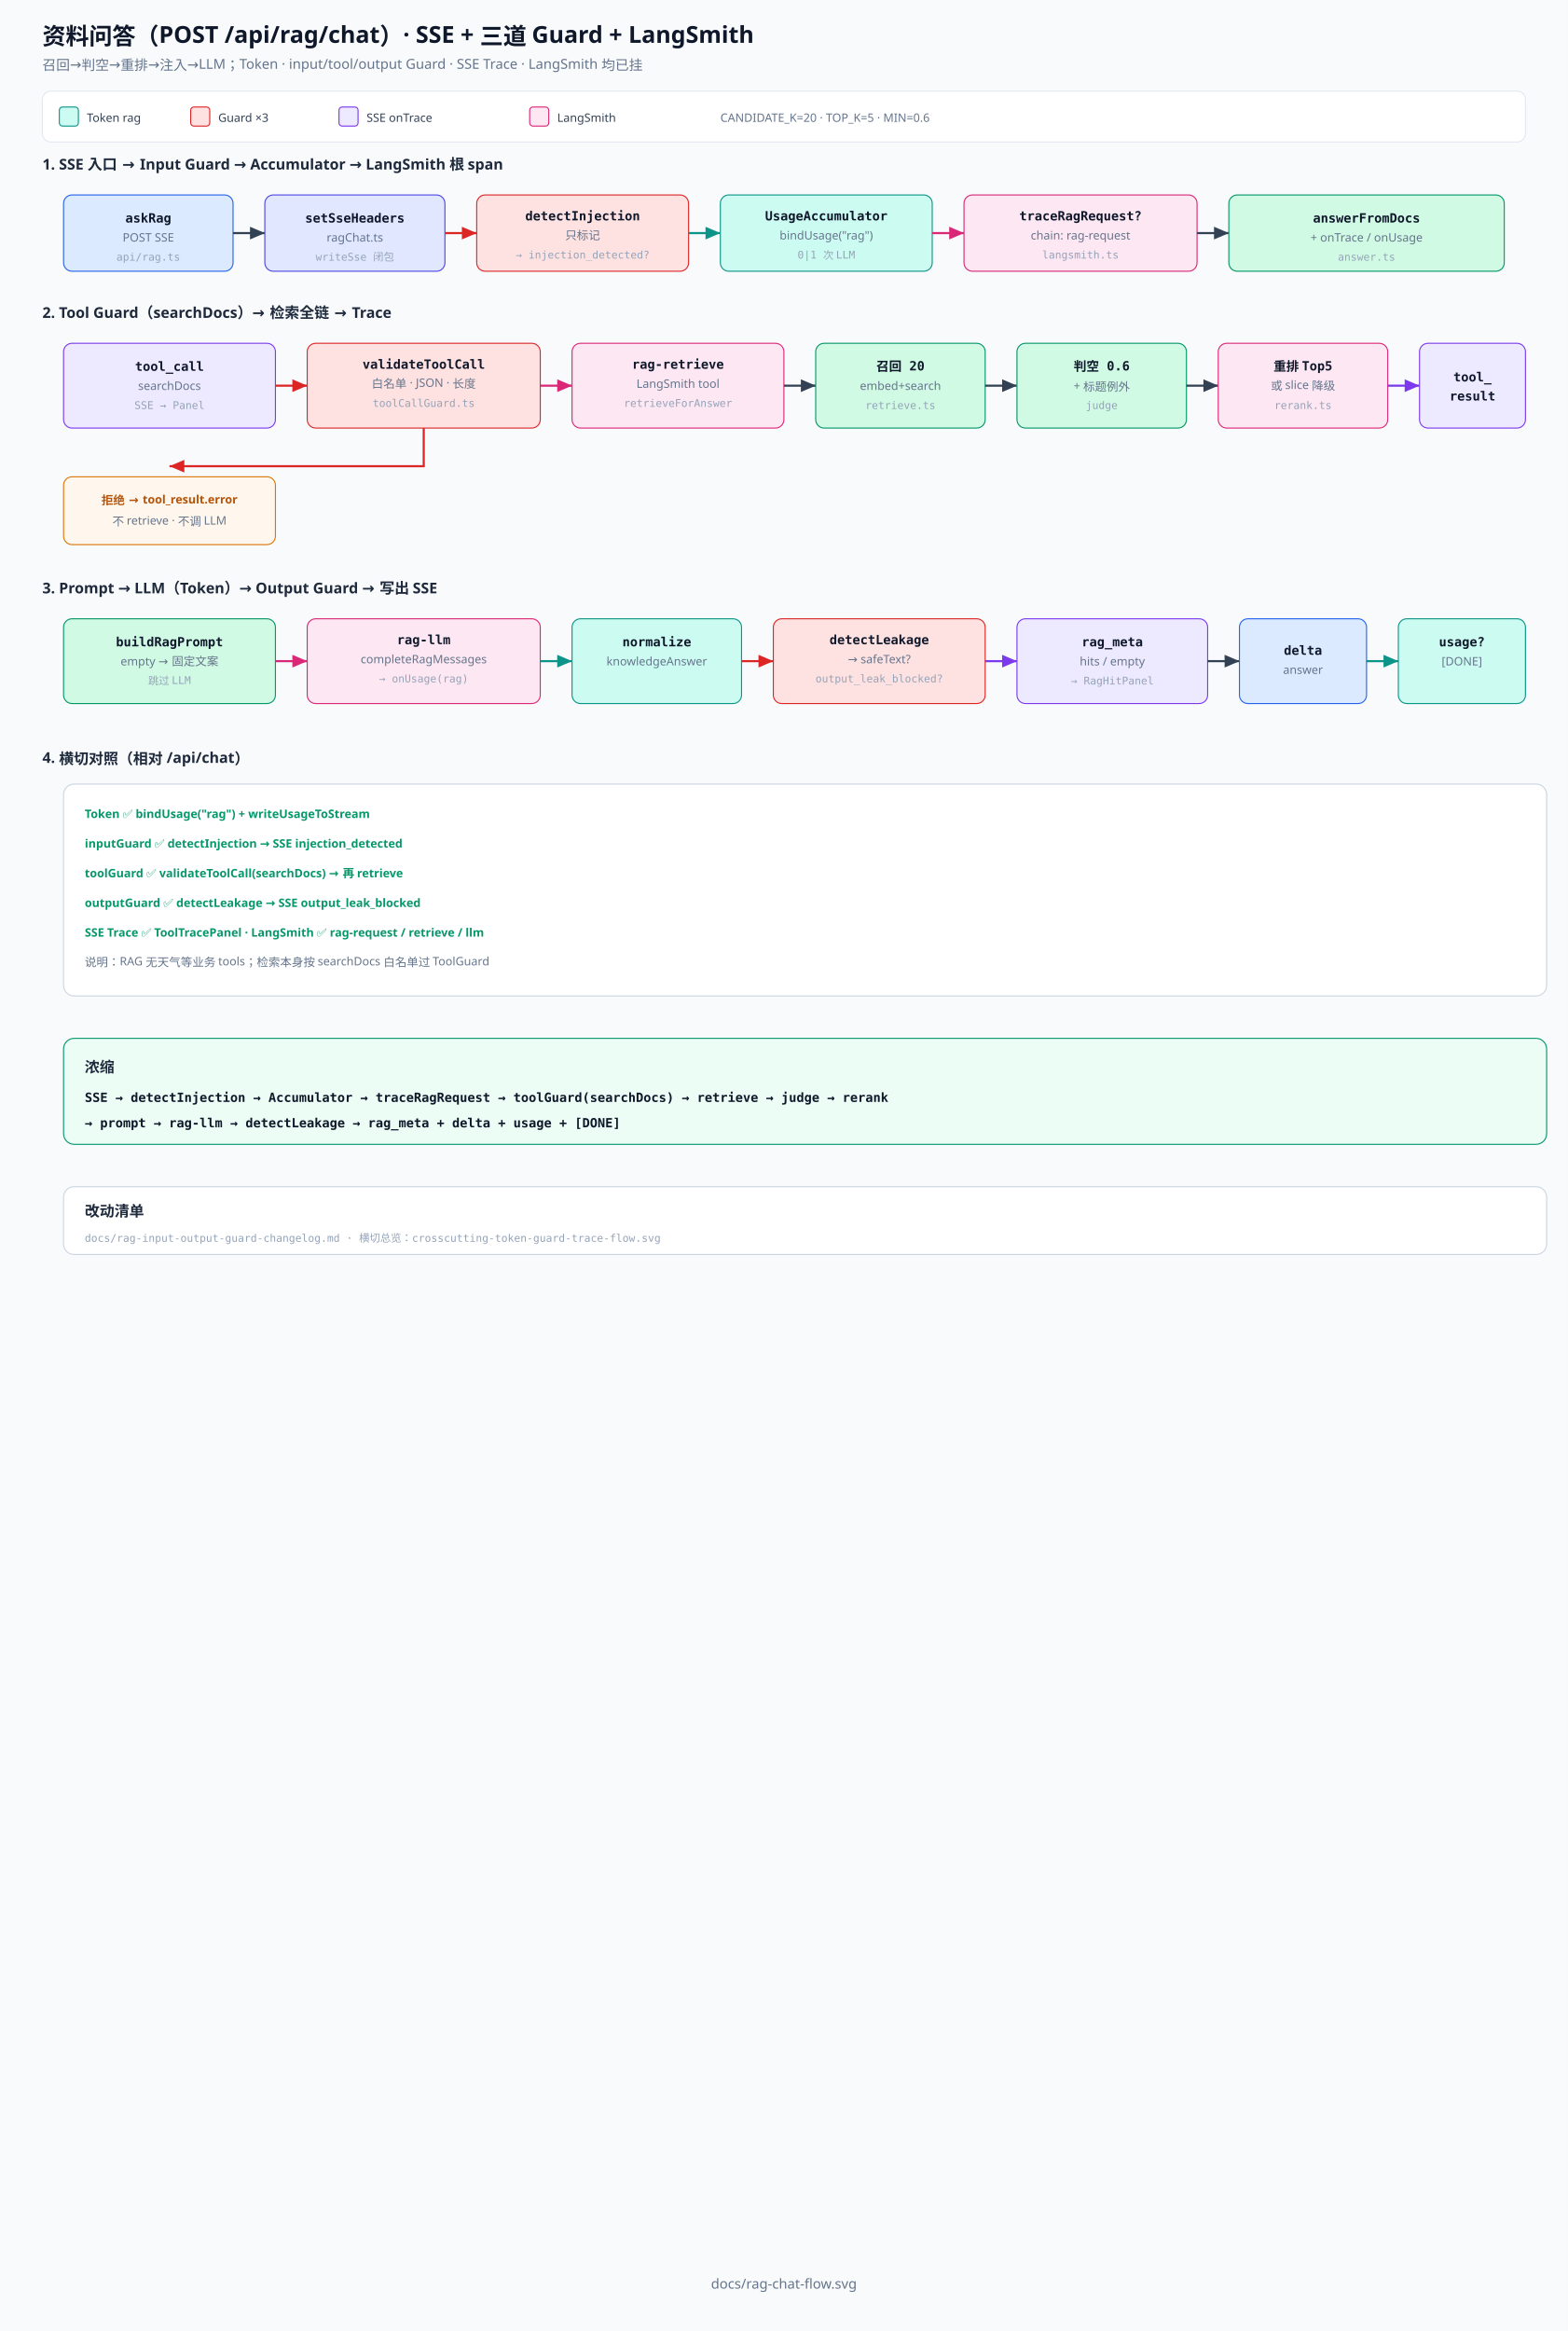
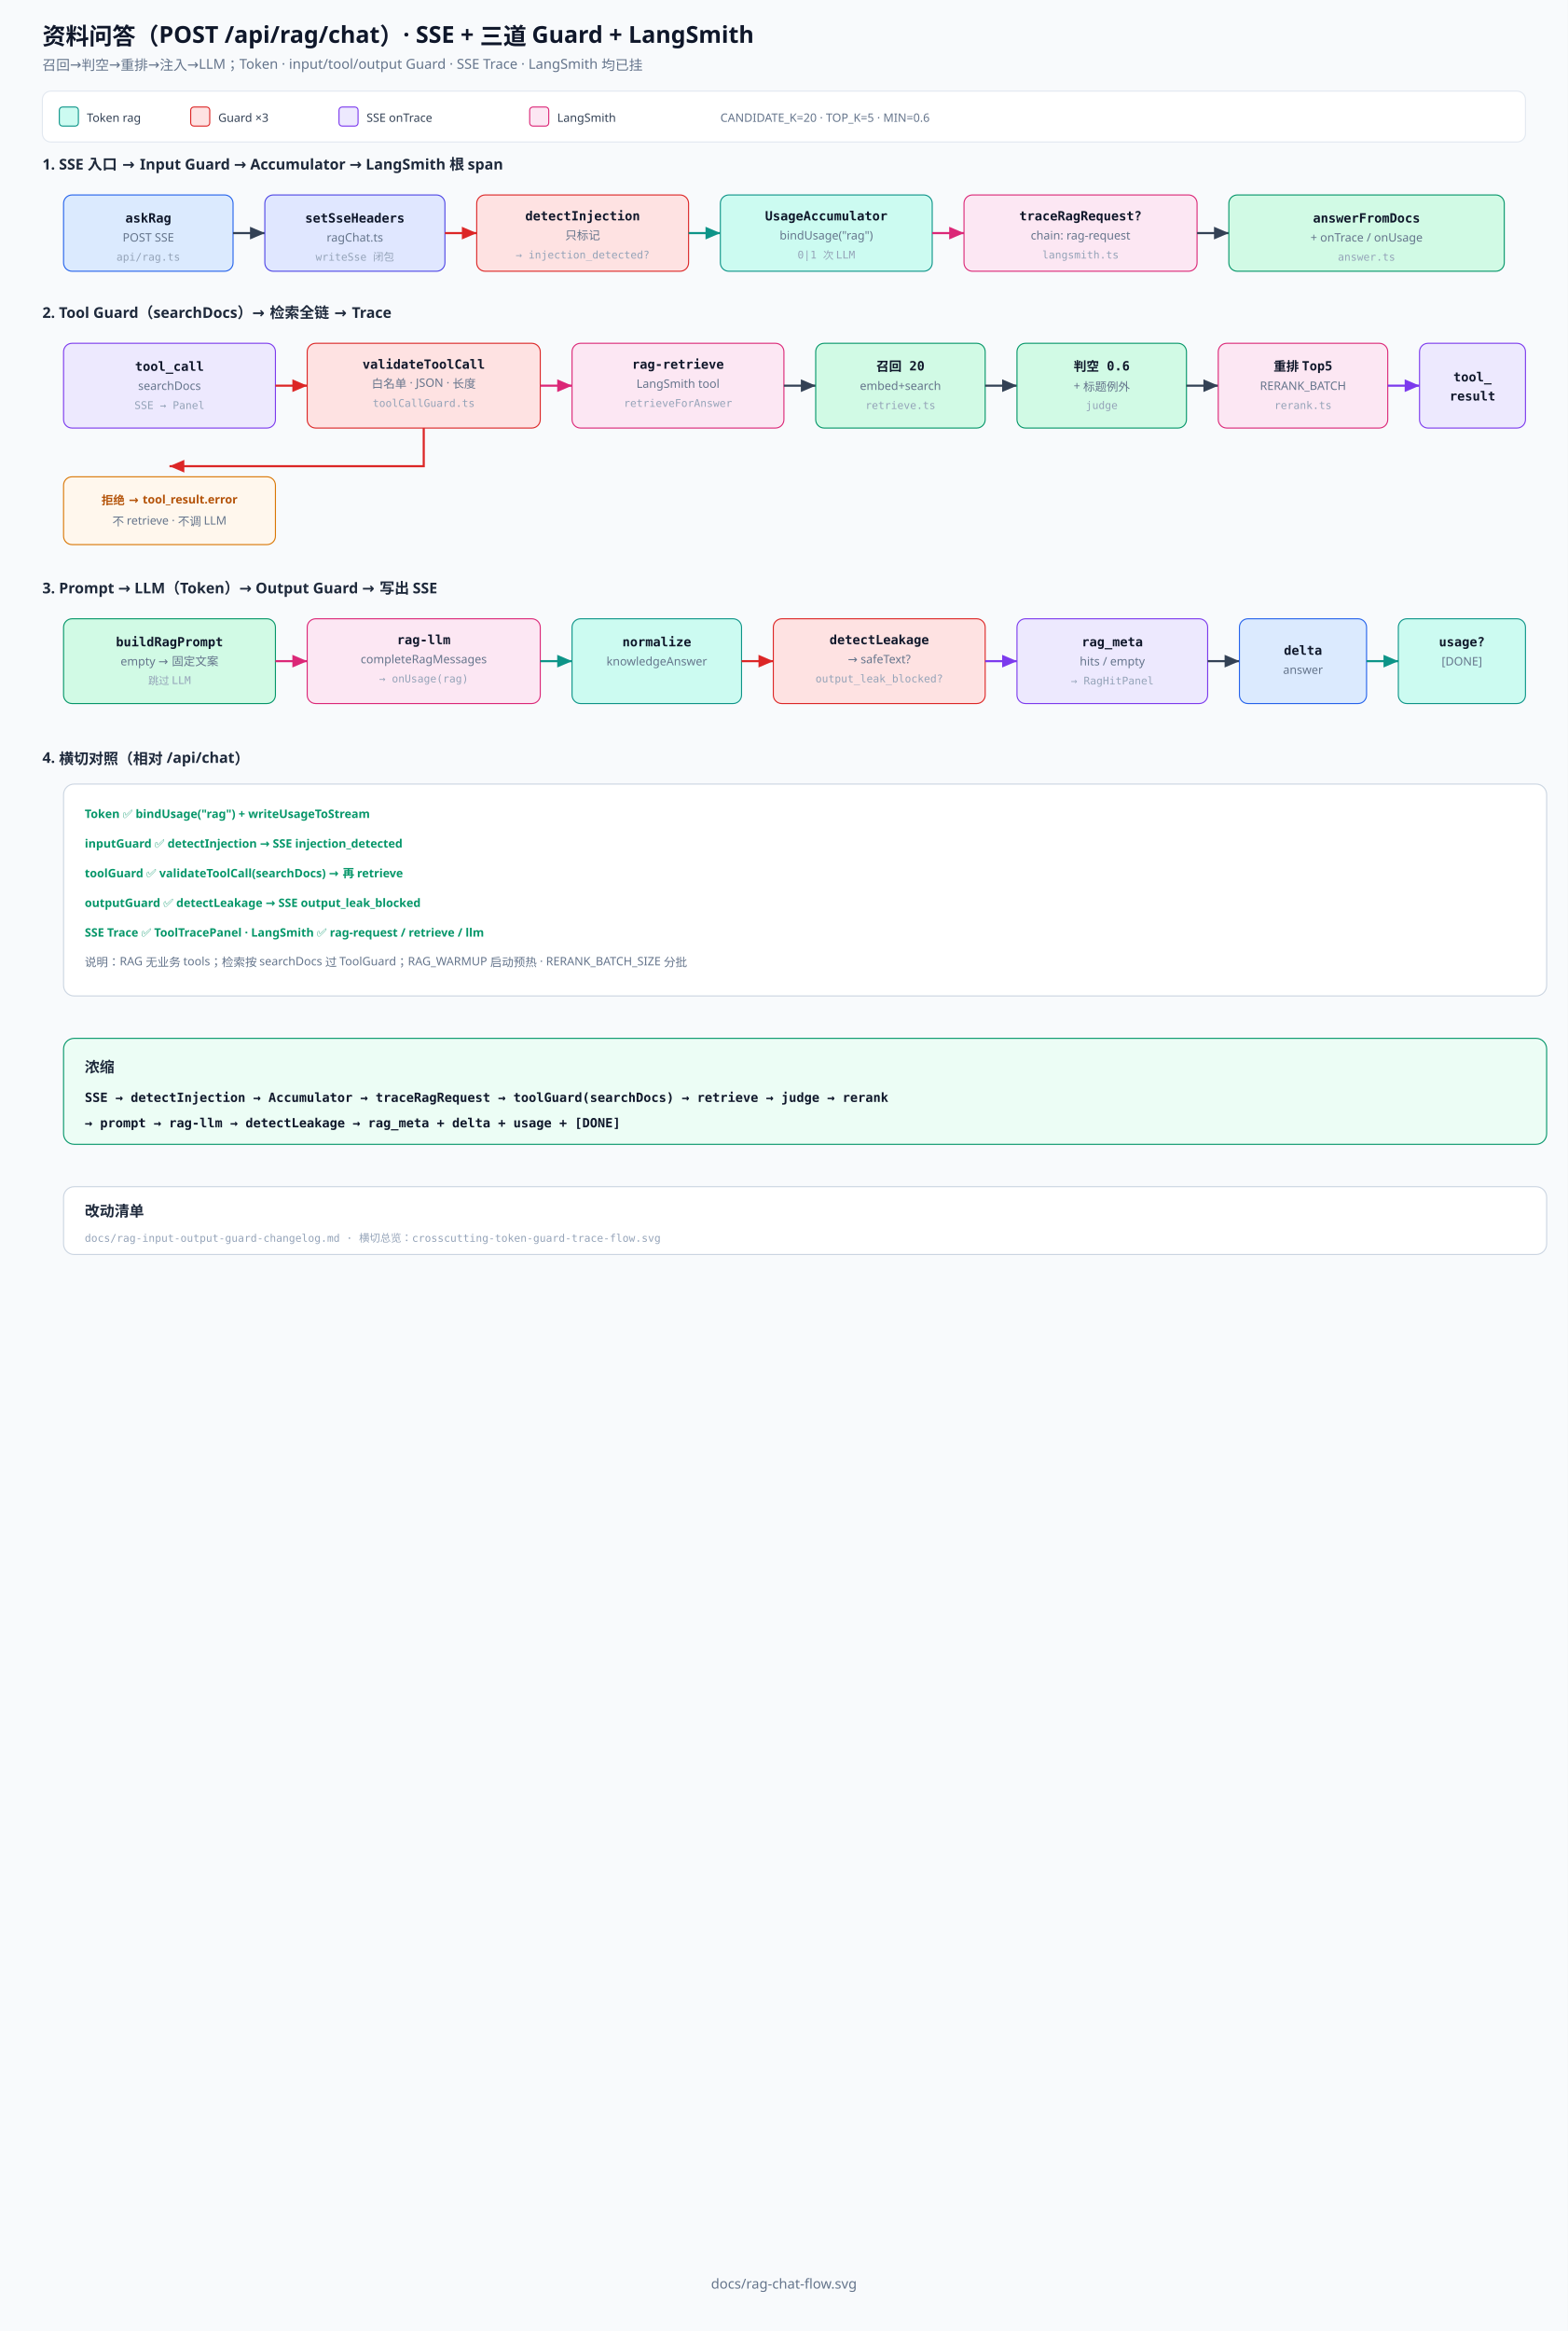
<svg xmlns="http://www.w3.org/2000/svg" viewBox="0 0 1480 2200" width="1480" height="2200" role="img" aria-label="RAG with Guard Trace LangSmith">
  <defs>
    <marker id="arrow" markerWidth="8" markerHeight="8" refX="7" refY="3" orient="auto">
      <path d="M0,0 L7,3 L0,6 Z" fill="#334155" />
    </marker>
    <marker id="arrowTeal" markerWidth="8" markerHeight="8" refX="7" refY="3" orient="auto">
      <path d="M0,0 L7,3 L0,6 Z" fill="#0d9488" />
    </marker>
    <marker id="arrowRed" markerWidth="8" markerHeight="8" refX="7" refY="3" orient="auto">
      <path d="M0,0 L7,3 L0,6 Z" fill="#dc2626" />
    </marker>
    <marker id="arrowPurple" markerWidth="8" markerHeight="8" refX="7" refY="3" orient="auto">
      <path d="M0,0 L7,3 L0,6 Z" fill="#7c3aed" />
    </marker>
    <marker id="arrowPink" markerWidth="8" markerHeight="8" refX="7" refY="3" orient="auto">
      <path d="M0,0 L7,3 L0,6 Z" fill="#db2777" />
    </marker>
    <style type="text/css">
      .title { font: 700 22px sans-serif; fill: #0f172a; }
      .subtitle { font: 400 13px sans-serif; fill: #64748b; }
      .phase { font: 700 14px sans-serif; fill: #1e293b; }
      .box { font: 600 12px monospace; fill: #0f172a; }
      .box-sub { font: 400 11px sans-serif; fill: #64748b; }
      .file { font: 400 10px monospace; fill: #94a3b8; }
      .legend { font: 500 11px sans-serif; fill: #334155; }
      .warn { font: 600 11px sans-serif; fill: #b45309; }
      .ok { font: 600 11px sans-serif; fill: #059669; }
    </style>
  </defs>
  <rect width="1480" height="2200" fill="#f8fafc" />
  <text x="40" y="42" class="title">资料问答（POST /api/rag/chat）· SSE + 三道 Guard + LangSmith</text>
  <text x="40" y="66" class="subtitle">召回→判空→重排→注入→LLM；Token · input/tool/output Guard · SSE Trace · LangSmith 均已挂</text>
  <g transform="translate(40, 86)">
    <rect x="0" y="0" width="1400" height="48" rx="8" fill="#fff" stroke="#e2e8f0" />
    <rect x="16" y="15" width="18" height="18" rx="3" fill="#ccfbf1" stroke="#0d9488" />
    <text x="42" y="29" class="legend">Token rag</text>
    <rect x="140" y="15" width="18" height="18" rx="3" fill="#fee2e2" stroke="#dc2626" />
    <text x="166" y="29" class="legend">Guard ×3</text>
    <rect x="280" y="15" width="18" height="18" rx="3" fill="#ede9fe" stroke="#7c3aed" />
    <text x="306" y="29" class="legend">SSE onTrace</text>
    <rect x="460" y="15" width="18" height="18" rx="3" fill="#fce7f3" stroke="#db2777" />
    <text x="486" y="29" class="legend">LangSmith</text>
    <text x="640" y="29" class="box-sub">CANDIDATE_K=20 · TOP_K=5 · MIN=0.6</text>
  </g>
  <g transform="translate(40, 160)">
    <text x="0" y="0" class="phase">1. SSE 入口 → Input Guard → Accumulator → LangSmith 根 span</text>
    <rect x="20" y="24" width="160" height="72" rx="8" fill="#dbeafe" stroke="#2563eb" />
    <text x="100" y="50" text-anchor="middle" class="box">askRag</text>
    <text x="100" y="68" text-anchor="middle" class="box-sub">POST SSE</text>
    <text x="100" y="86" text-anchor="middle" class="file">api/rag.ts</text>
    <line x1="180" y1="60" x2="210" y2="60" stroke="#334155" stroke-width="2" marker-end="url(#arrow)" />
    <rect x="210" y="24" width="170" height="72" rx="8" fill="#e0e7ff" stroke="#4f46e5" />
    <text x="295" y="50" text-anchor="middle" class="box">setSseHeaders</text>
    <text x="295" y="68" text-anchor="middle" class="box-sub">ragChat.ts</text>
    <text x="295" y="86" text-anchor="middle" class="file">writeSse 闭包</text>
    <line x1="380" y1="60" x2="410" y2="60" stroke="#dc2626" stroke-width="2" marker-end="url(#arrowRed)" />
    <rect x="410" y="24" width="200" height="72" rx="8" fill="#fee2e2" stroke="#dc2626" />
    <text x="510" y="48" text-anchor="middle" class="box">detectInjection</text>
    <text x="510" y="66" text-anchor="middle" class="box-sub">只标记</text>
    <text x="510" y="84" text-anchor="middle" class="file">→ injection_detected?</text>
    <line x1="610" y1="60" x2="640" y2="60" stroke="#0d9488" stroke-width="2" marker-end="url(#arrowTeal)" />
    <rect x="640" y="24" width="200" height="72" rx="8" fill="#ccfbf1" stroke="#0d9488" />
    <text x="740" y="48" text-anchor="middle" class="box">UsageAccumulator</text>
    <text x="740" y="66" text-anchor="middle" class="box-sub">bindUsage("rag")</text>
    <text x="740" y="84" text-anchor="middle" class="file">0|1 次 LLM</text>
    <line x1="840" y1="60" x2="870" y2="60" stroke="#db2777" stroke-width="2" marker-end="url(#arrowPink)" />
    <rect x="870" y="24" width="220" height="72" rx="8" fill="#fce7f3" stroke="#db2777" />
    <text x="980" y="48" text-anchor="middle" class="box">traceRagRequest?</text>
    <text x="980" y="66" text-anchor="middle" class="box-sub">chain: rag-request</text>
    <text x="980" y="84" text-anchor="middle" class="file">langsmith.ts</text>
    <line x1="1090" y1="60" x2="1120" y2="60" stroke="#334155" stroke-width="2" marker-end="url(#arrow)" />
    <rect x="1120" y="24" width="260" height="72" rx="8" fill="#d1fae5" stroke="#059669" />
    <text x="1250" y="50" text-anchor="middle" class="box">answerFromDocs</text>
    <text x="1250" y="68" text-anchor="middle" class="box-sub">+ onTrace / onUsage</text>
    <text x="1250" y="86" text-anchor="middle" class="file">answer.ts</text>
  </g>
  <g transform="translate(40, 300)">
    <text x="0" y="0" class="phase">2. Tool Guard（searchDocs）→ 检索全链 → Trace</text>
    <rect x="20" y="24" width="200" height="80" rx="8" fill="#ede9fe" stroke="#7c3aed" />
    <text x="120" y="50" text-anchor="middle" class="box">tool_call</text>
    <text x="120" y="68" text-anchor="middle" class="box-sub">searchDocs</text>
    <text x="120" y="86" text-anchor="middle" class="file">SSE → Panel</text>
    <line x1="220" y1="64" x2="250" y2="64" stroke="#dc2626" stroke-width="2" marker-end="url(#arrowRed)" />
    <rect x="250" y="24" width="220" height="80" rx="8" fill="#fee2e2" stroke="#dc2626" />
    <text x="360" y="48" text-anchor="middle" class="box">validateToolCall</text>
    <text x="360" y="66" text-anchor="middle" class="box-sub">白名单 · JSON · 长度</text>
    <text x="360" y="84" text-anchor="middle" class="file">toolCallGuard.ts</text>
    <path d="M360,104 L360,140 L120,140" fill="none" stroke="#dc2626" stroke-width="2" marker-end="url(#arrowRed)" />
    <rect x="20" y="150" width="200" height="64" rx="8" fill="#fff7ed" stroke="#d97706" />
    <text x="120" y="176" text-anchor="middle" class="warn">拒绝 → tool_result.error</text>
    <text x="120" y="196" text-anchor="middle" class="box-sub">不 retrieve · 不调 LLM</text>
    <line x1="470" y1="64" x2="500" y2="64" stroke="#db2777" stroke-width="2" marker-end="url(#arrowPink)" />
    <rect x="500" y="24" width="200" height="80" rx="8" fill="#fce7f3" stroke="#db2777" />
    <text x="600" y="48" text-anchor="middle" class="box">rag-retrieve</text>
    <text x="600" y="66" text-anchor="middle" class="box-sub">LangSmith tool</text>
    <text x="600" y="84" text-anchor="middle" class="file">retrieveForAnswer</text>
    <line x1="700" y1="64" x2="730" y2="64" stroke="#334155" stroke-width="2" marker-end="url(#arrow)" />
    <rect x="730" y="24" width="160" height="80" rx="8" fill="#d1fae5" stroke="#059669" />
    <text x="810" y="50" text-anchor="middle" class="box">召回 20</text>
    <text x="810" y="68" text-anchor="middle" class="box-sub">embed+search</text>
    <text x="810" y="86" text-anchor="middle" class="file">retrieve.ts</text>
    <line x1="890" y1="64" x2="920" y2="64" stroke="#334155" stroke-width="2" marker-end="url(#arrow)" />
    <rect x="920" y="24" width="160" height="80" rx="8" fill="#d1fae5" stroke="#059669" />
    <text x="1000" y="50" text-anchor="middle" class="box">判空 0.6</text>
    <text x="1000" y="68" text-anchor="middle" class="box-sub">+ 标题例外</text>
    <text x="1000" y="86" text-anchor="middle" class="file">judge</text>
    <line x1="1080" y1="64" x2="1110" y2="64" stroke="#334155" stroke-width="2" marker-end="url(#arrow)" />
    <rect x="1110" y="24" width="160" height="80" rx="8" fill="#fce7f3" stroke="#db2777" />
    <text x="1190" y="50" text-anchor="middle" class="box">重排 Top5</text>
-     <text x="1190" y="68" text-anchor="middle" class="box-sub">或 slice 降级</text>
+     <text x="1190" y="68" text-anchor="middle" class="box-sub">RERANK_BATCH</text>
    <text x="1190" y="86" text-anchor="middle" class="file">rerank.ts</text>
    <line x1="1270" y1="64" x2="1300" y2="64" stroke="#7c3aed" stroke-width="2" marker-end="url(#arrowPurple)" />
    <rect x="1300" y="24" width="100" height="80" rx="8" fill="#ede9fe" stroke="#7c3aed" />
    <text x="1350" y="60" text-anchor="middle" class="box">tool_</text>
    <text x="1350" y="78" text-anchor="middle" class="box">result</text>
  </g>
  <g transform="translate(40, 560)">
    <text x="0" y="0" class="phase">3. Prompt → LLM（Token）→ Output Guard → 写出 SSE</text>
    <rect x="20" y="24" width="200" height="80" rx="8" fill="#d1fae5" stroke="#059669" />
    <text x="120" y="50" text-anchor="middle" class="box">buildRagPrompt</text>
    <text x="120" y="68" text-anchor="middle" class="box-sub">empty → 固定文案</text>
    <text x="120" y="86" text-anchor="middle" class="file">跳过 LLM</text>
    <line x1="220" y1="64" x2="250" y2="64" stroke="#db2777" stroke-width="2" marker-end="url(#arrowPink)" />
    <rect x="250" y="24" width="220" height="80" rx="8" fill="#fce7f3" stroke="#db2777" />
    <text x="360" y="48" text-anchor="middle" class="box">rag-llm</text>
    <text x="360" y="66" text-anchor="middle" class="box-sub">completeRagMessages</text>
    <text x="360" y="84" text-anchor="middle" class="file">→ onUsage(rag)</text>
    <line x1="470" y1="64" x2="500" y2="64" stroke="#0d9488" stroke-width="2" marker-end="url(#arrowTeal)" />
    <rect x="500" y="24" width="160" height="80" rx="8" fill="#ccfbf1" stroke="#0d9488" />
    <text x="580" y="50" text-anchor="middle" class="box">normalize</text>
    <text x="580" y="68" text-anchor="middle" class="box-sub">knowledgeAnswer</text>
    <line x1="660" y1="64" x2="690" y2="64" stroke="#dc2626" stroke-width="2" marker-end="url(#arrowRed)" />
    <rect x="690" y="24" width="200" height="80" rx="8" fill="#fee2e2" stroke="#dc2626" />
    <text x="790" y="48" text-anchor="middle" class="box">detectLeakage</text>
    <text x="790" y="66" text-anchor="middle" class="box-sub">→ safeText?</text>
    <text x="790" y="84" text-anchor="middle" class="file">output_leak_blocked?</text>
    <line x1="890" y1="64" x2="920" y2="64" stroke="#7c3aed" stroke-width="2" marker-end="url(#arrowPurple)" />
    <rect x="920" y="24" width="180" height="80" rx="8" fill="#ede9fe" stroke="#7c3aed" />
    <text x="1010" y="50" text-anchor="middle" class="box">rag_meta</text>
    <text x="1010" y="68" text-anchor="middle" class="box-sub">hits / empty</text>
    <text x="1010" y="86" text-anchor="middle" class="file">→ RagHitPanel</text>
    <line x1="1100" y1="64" x2="1130" y2="64" stroke="#334155" stroke-width="2" marker-end="url(#arrow)" />
    <rect x="1130" y="24" width="120" height="80" rx="8" fill="#dbeafe" stroke="#2563eb" />
    <text x="1190" y="58" text-anchor="middle" class="box">delta</text>
    <text x="1190" y="76" text-anchor="middle" class="box-sub">answer</text>
    <line x1="1250" y1="64" x2="1280" y2="64" stroke="#0d9488" stroke-width="2" marker-end="url(#arrowTeal)" />
    <rect x="1280" y="24" width="120" height="80" rx="8" fill="#ccfbf1" stroke="#0d9488" />
    <text x="1340" y="50" text-anchor="middle" class="box">usage?</text>
    <text x="1340" y="68" text-anchor="middle" class="box-sub">[DONE]</text>
  </g>
  <g transform="translate(40, 720)">
    <text x="0" y="0" class="phase">4. 横切对照（相对 /api/chat）</text>
    <rect x="20" y="20" width="1400" height="200" rx="10" fill="#fff" stroke="#cbd5e1" />
    <text x="40" y="52" class="ok">Token ✅ bindUsage("rag") + writeUsageToStream</text>
    <text x="40" y="80" class="ok">inputGuard ✅ detectInjection → SSE injection_detected</text>
    <text x="40" y="108" class="ok">toolGuard ✅ validateToolCall(searchDocs) → 再 retrieve</text>
    <text x="40" y="136" class="ok">outputGuard ✅ detectLeakage → SSE output_leak_blocked</text>
    <text x="40" y="164" class="ok">SSE Trace ✅ ToolTracePanel · LangSmith ✅ rag-request / retrieve / llm</text>
-     <text x="40" y="192" class="box-sub">说明：RAG 无天气等业务 tools；检索本身按 searchDocs 白名单过 ToolGuard</text>
+     <text x="40" y="192" class="box-sub">说明：RAG 无业务 tools；检索按 searchDocs 过 ToolGuard；RAG_WARMUP 启动预热 · RERANK_BATCH_SIZE 分批</text>
  </g>
  <g transform="translate(40, 980)">
    <rect x="20" y="0" width="1400" height="100" rx="10" fill="#ecfdf5" stroke="#059669" />
    <text x="40" y="32" class="phase">浓缩</text>
    <text x="40" y="60" class="box">SSE → detectInjection → Accumulator → traceRagRequest → toolGuard(searchDocs) → retrieve → judge → rerank</text>
    <text x="40" y="84" class="box">→ prompt → rag-llm → detectLeakage → rag_meta + delta + usage + [DONE]</text>
  </g>
  <g transform="translate(40, 1120)">
    <rect x="20" y="0" width="1400" height="64" rx="10" fill="#fff" stroke="#cbd5e1" />
    <text x="40" y="28" class="phase">改动清单</text>
    <text x="40" y="52" class="file">docs/rag-input-output-guard-changelog.md · 横切总览：crosscutting-token-guard-trace-flow.svg</text>
  </g>
  <text x="740" y="2160" text-anchor="middle" class="subtitle">docs/rag-chat-flow.svg</text>
</svg>
